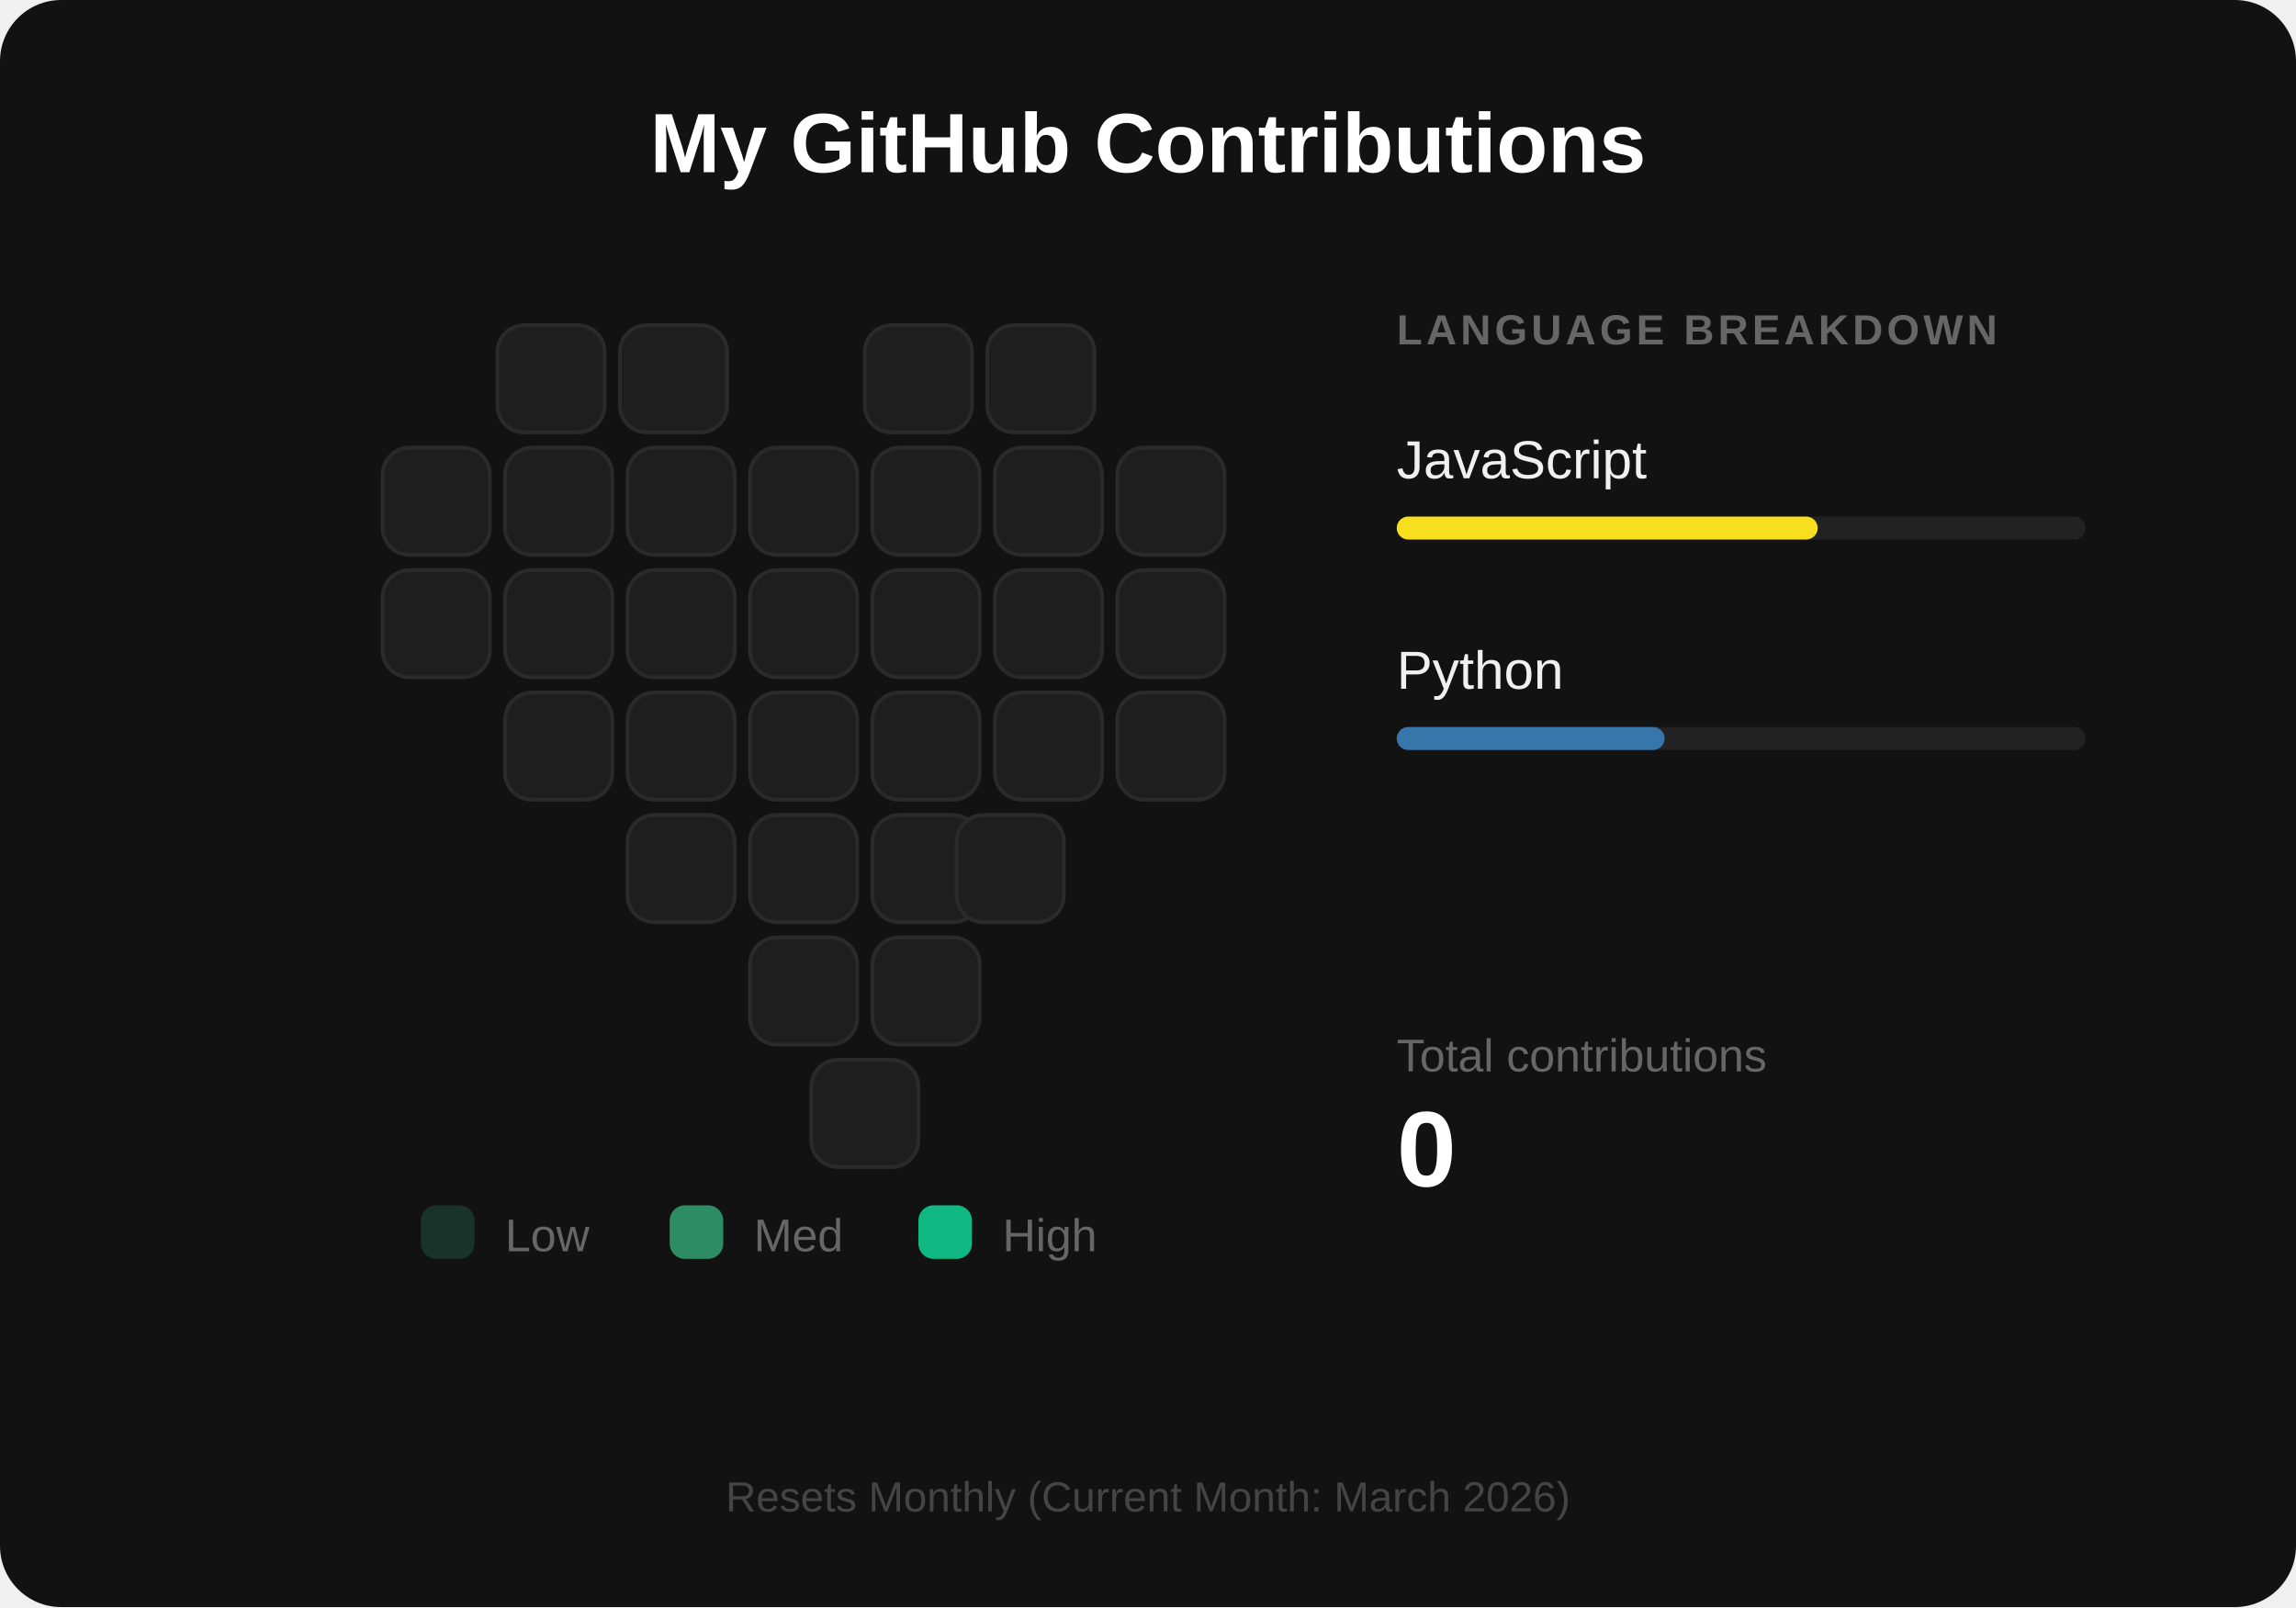
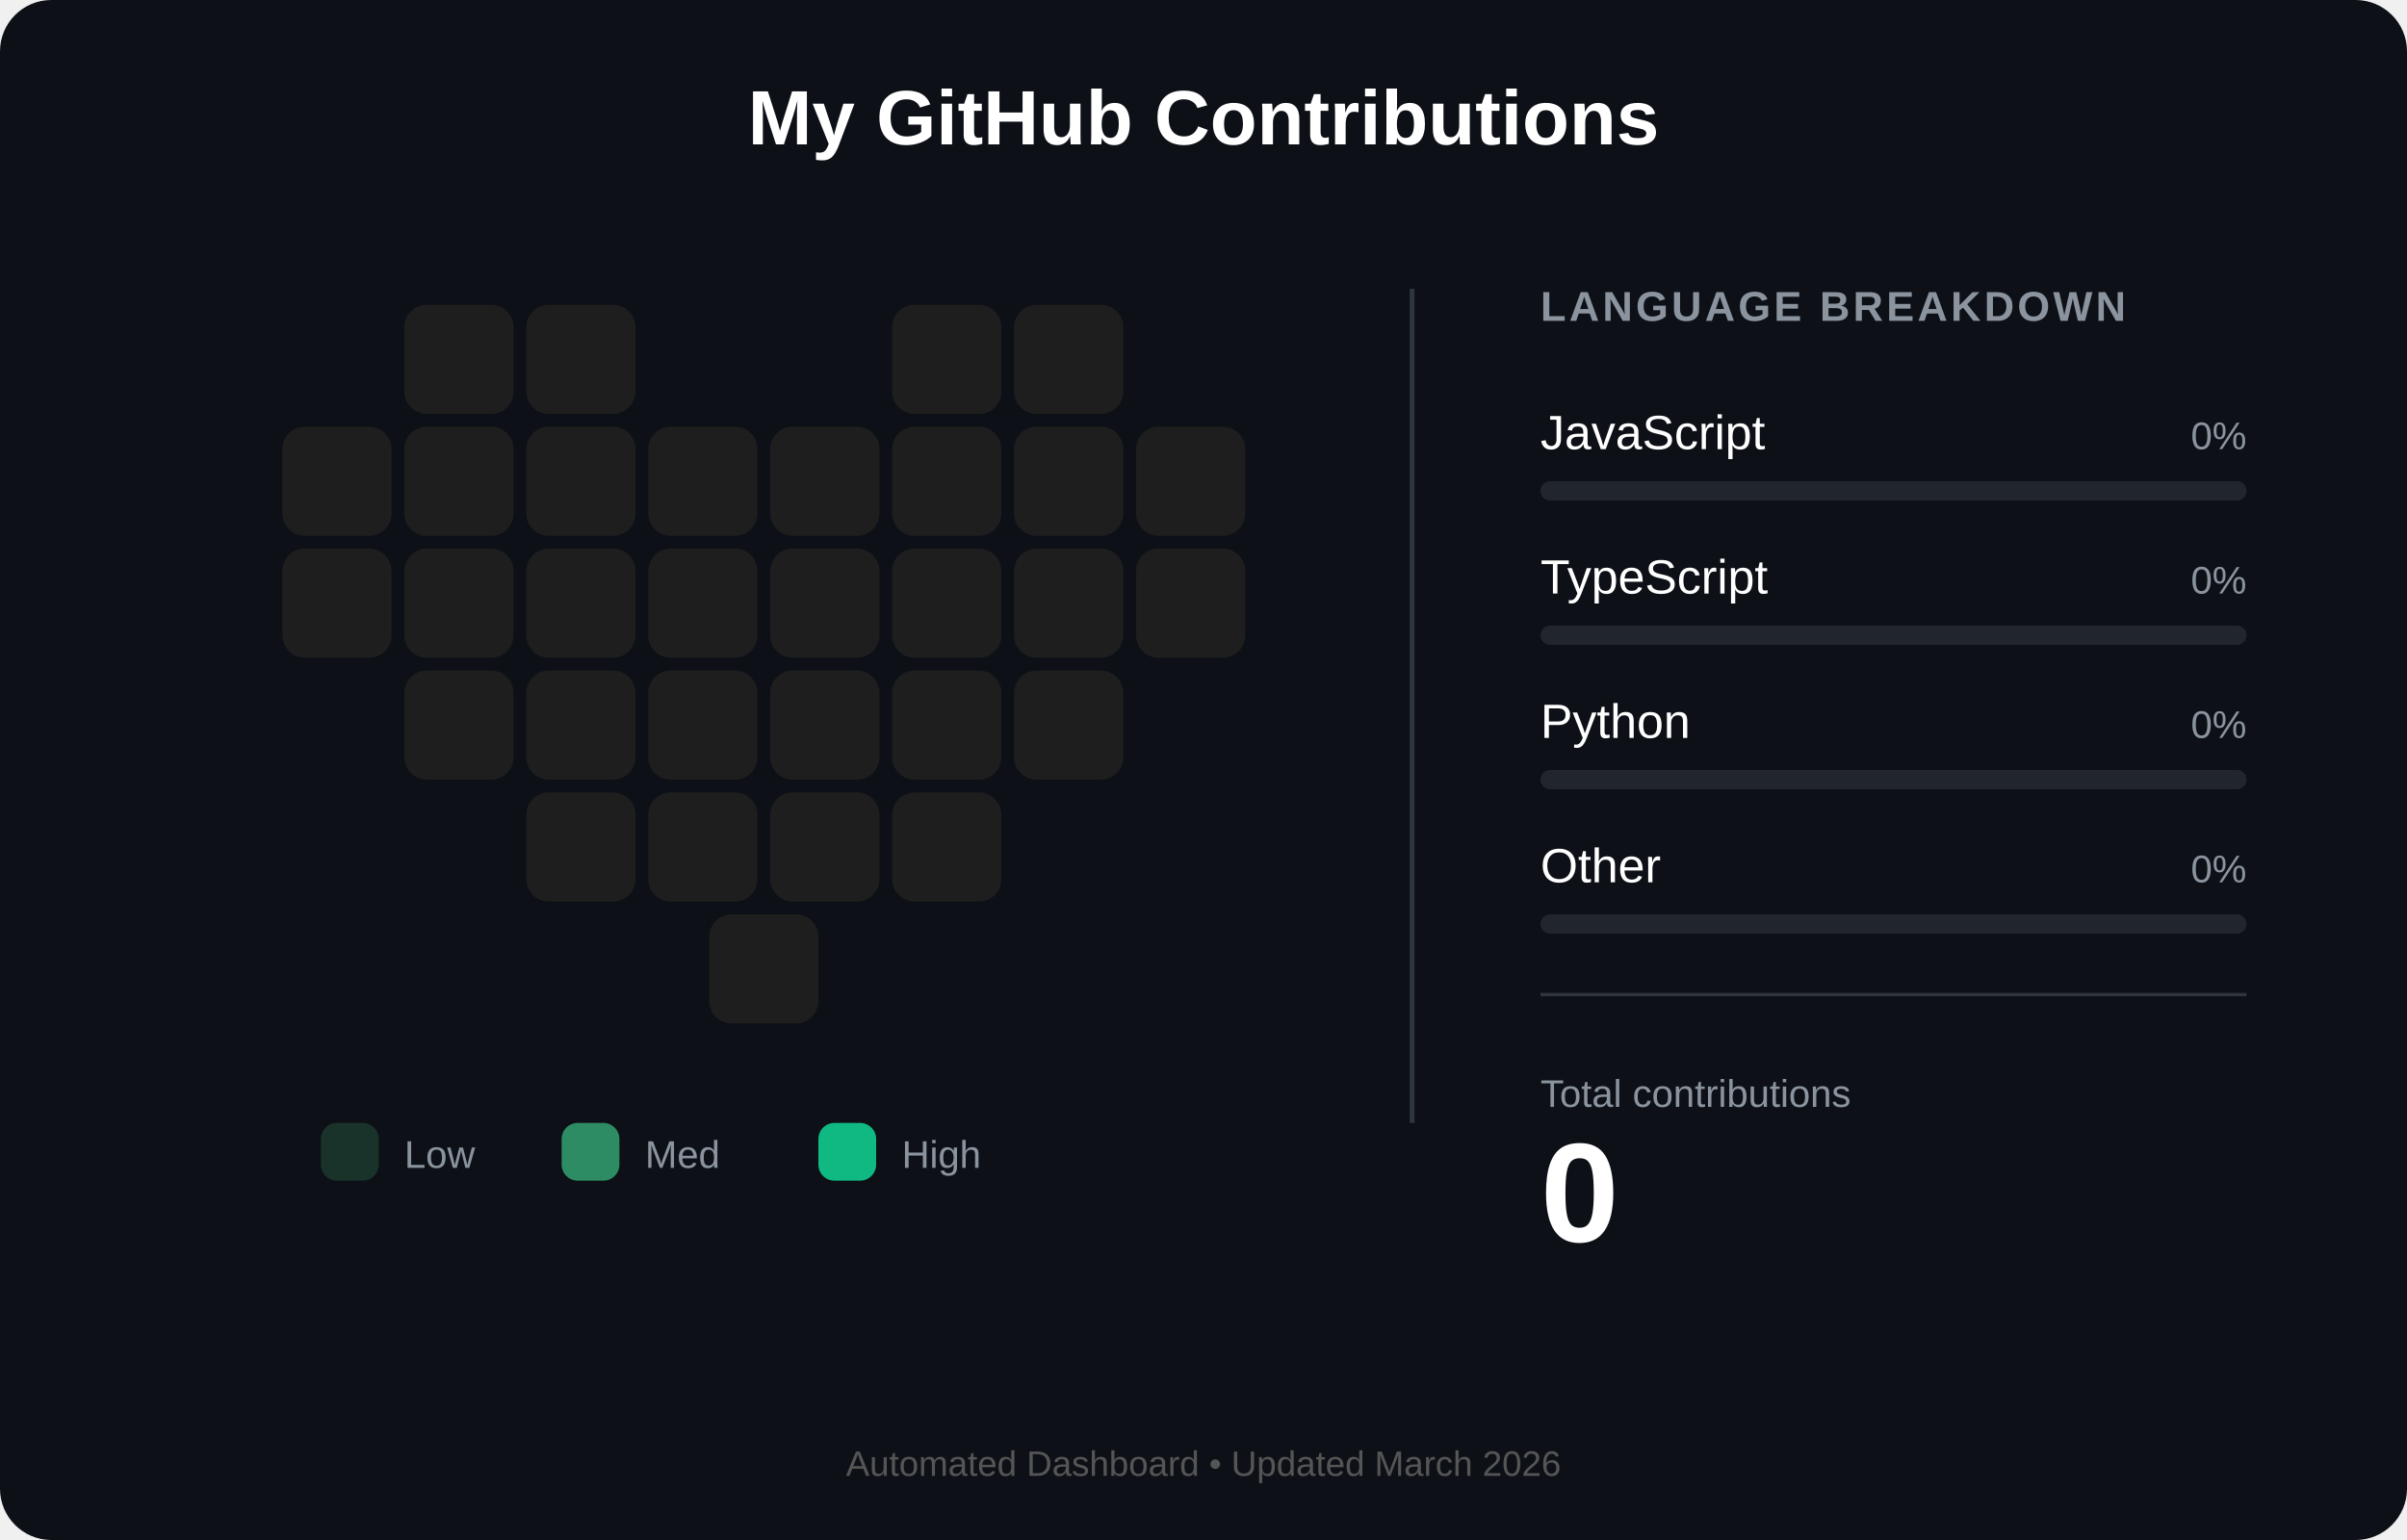
- <svg xmlns="http://www.w3.org/2000/svg" width="600" height="420" viewBox="0 0 600 420" fill="none">
-   <rect width="600" height="420" rx="16" fill="#121212" />
-   <text x="300" y="45" text-anchor="middle" fill="#ffffff" font-family="Arial, sans-serif" font-size="22" font-weight="600">My GitHub Contributions</text>
-   <g transform="translate(100, 85)">
-     <rect id="day_26" x="30" y="0" width="28" height="28" rx="7" fill="#1e1e1e" stroke="#2a2a2a" />
-     <rect id="day_27" x="62" y="0" width="28" height="28" rx="7" fill="#1e1e1e" stroke="#2a2a2a" />
-     <rect id="day_28" x="126" y="0" width="28" height="28" rx="7" fill="#1e1e1e" stroke="#2a2a2a" />
-     <rect id="day_29" x="158" y="0" width="28" height="28" rx="7" fill="#1e1e1e" stroke="#2a2a2a" />
-     <rect id="day_21" x="0" y="32" width="28" height="28" rx="7" fill="#1e1e1e" stroke="#2a2a2a" />
-     <rect id="day_22" x="32" y="32" width="28" height="28" rx="7" fill="#1e1e1e" stroke="#2a2a2a" />
-     <rect id="day_23" x="64" y="32" width="28" height="28" rx="7" fill="#1e1e1e" stroke="#2a2a2a" />
-     <rect id="day_24" x="96" y="32" width="28" height="28" rx="7" fill="#1e1e1e" stroke="#2a2a2a" />
-     <rect id="day_25" x="128" y="32" width="28" height="28" rx="7" fill="#1e1e1e" stroke="#2a2a2a" />
-     <rect id="day_30" x="160" y="32" width="28" height="28" rx="7" fill="#1e1e1e" stroke="#2a2a2a" />
-     <rect id="day_31" x="192" y="32" width="28" height="28" rx="7" fill="#1e1e1e" stroke="#2a2a2a" />
-     <rect id="day_14" x="0" y="64" width="28" height="28" rx="7" fill="#1e1e1e" stroke="#2a2a2a" />
-     <rect id="day_15" x="32" y="64" width="28" height="28" rx="7" fill="#1e1e1e" stroke="#2a2a2a" />
-     <rect id="day_16" x="64" y="64" width="28" height="28" rx="7" fill="#1e1e1e" stroke="#2a2a2a" />
-     <rect id="day_17" x="96" y="64" width="28" height="28" rx="7" fill="#1e1e1e" stroke="#2a2a2a" />
-     <rect id="day_18" x="128" y="64" width="28" height="28" rx="7" fill="#1e1e1e" stroke="#2a2a2a" />
-     <rect id="day_19" x="160" y="64" width="28" height="28" rx="7" fill="#1e1e1e" stroke="#2a2a2a" />
-     <rect id="day_20" x="192" y="64" width="28" height="28" rx="7" fill="#1e1e1e" stroke="#2a2a2a" />
-     <rect id="day_8" x="32" y="96" width="28" height="28" rx="7" fill="#1e1e1e" stroke="#2a2a2a" />
-     <rect id="day_9" x="64" y="96" width="28" height="28" rx="7" fill="#1e1e1e" stroke="#2a2a2a" />
-     <rect id="day_10" x="96" y="96" width="28" height="28" rx="7" fill="#1e1e1e" stroke="#2a2a2a" />
-     <rect id="day_11" x="128" y="96" width="28" height="28" rx="7" fill="#1e1e1e" stroke="#2a2a2a" />
-     <rect id="day_12" x="160" y="96" width="28" height="28" rx="7" fill="#1e1e1e" stroke="#2a2a2a" />
-     <rect id="day_13" x="192" y="96" width="28" height="28" rx="7" fill="#1e1e1e" stroke="#2a2a2a" />
-     <rect id="day_4" x="64" y="128" width="28" height="28" rx="7" fill="#1e1e1e" stroke="#2a2a2a" />
-     <rect id="day_5" x="96" y="128" width="28" height="28" rx="7" fill="#1e1e1e" stroke="#2a2a2a" />
-     <rect id="day_6" x="128" y="128" width="28" height="28" rx="7" fill="#1e1e1e" stroke="#2a2a2a" />
-     <rect id="day_7" x="150" y="128" width="28" height="28" rx="7" fill="#1e1e1e" stroke="#2a2a2a" />
-     <rect id="day_2" x="96" y="160" width="28" height="28" rx="7" fill="#1e1e1e" stroke="#2a2a2a" />
-     <rect id="day_3" x="128" y="160" width="28" height="28" rx="7" fill="#1e1e1e" stroke="#2a2a2a" />
-     <rect id="day_1" x="112" y="192" width="28" height="28" rx="7" fill="#1e1e1e" stroke="#2a2a2a" />
+ <svg xmlns="http://www.w3.org/2000/svg" width="750" height="480" viewBox="0 0 750 480" fill="none">
+   <rect width="750" height="480" rx="16" fill="#0d1117" />
+   <text x="375" y="45" fill="white" font-family="Arial" font-size="24" font-weight="bold" text-anchor="middle">My GitHub Contributions</text>
+   <g id="heart-grid" transform="translate(50, 95)">
+     <rect id="day_1" x="76" y="0" width="34" height="34" rx="7" fill="#1e1e1e" />
+     <rect id="day_2" x="114" y="0" width="34" height="34" rx="7" fill="#1e1e1e" />
+     <rect id="day_3" x="228" y="0" width="34" height="34" rx="7" fill="#1e1e1e" />
+     <rect id="day_4" x="266" y="0" width="34" height="34" rx="7" fill="#1e1e1e" />
+     <rect id="day_5" x="38" y="38" width="34" height="34" rx="7" fill="#1e1e1e" />
+     <rect id="day_6" x="76" y="38" width="34" height="34" rx="7" fill="#1e1e1e" />
+     <rect id="day_7" x="114" y="38" width="34" height="34" rx="7" fill="#1e1e1e" />
+     <rect id="day_8" x="152" y="38" width="34" height="34" rx="7" fill="#1e1e1e" />
+     <rect id="day_9" x="190" y="38" width="34" height="34" rx="7" fill="#1e1e1e" />
+     <rect id="day_10" x="228" y="38" width="34" height="34" rx="7" fill="#1e1e1e" />
+     <rect id="day_11" x="266" y="38" width="34" height="34" rx="7" fill="#1e1e1e" />
+     <rect id="day_12" x="304" y="38" width="34" height="34" rx="7" fill="#1e1e1e" />
+     <rect id="day_13" x="38" y="76" width="34" height="34" rx="7" fill="#1e1e1e" />
+     <rect id="day_14" x="76" y="76" width="34" height="34" rx="7" fill="#1e1e1e" />
+     <rect id="day_15" x="114" y="76" width="34" height="34" rx="7" fill="#1e1e1e" />
+     <rect id="day_16" x="152" y="76" width="34" height="34" rx="7" fill="#1e1e1e" />
+     <rect id="day_17" x="190" y="76" width="34" height="34" rx="7" fill="#1e1e1e" />
+     <rect id="day_18" x="228" y="76" width="34" height="34" rx="7" fill="#1e1e1e" />
+     <rect id="day_19" x="266" y="76" width="34" height="34" rx="7" fill="#1e1e1e" />
+     <rect id="day_20" x="304" y="76" width="34" height="34" rx="7" fill="#1e1e1e" />
+     <rect id="day_21" x="76" y="114" width="34" height="34" rx="7" fill="#1e1e1e" />
+     <rect id="day_22" x="114" y="114" width="34" height="34" rx="7" fill="#1e1e1e" />
+     <rect id="day_23" x="152" y="114" width="34" height="34" rx="7" fill="#1e1e1e" />
+     <rect id="day_24" x="190" y="114" width="34" height="34" rx="7" fill="#1e1e1e" />
+     <rect id="day_25" x="228" y="114" width="34" height="34" rx="7" fill="#1e1e1e" />
+     <rect id="day_26" x="266" y="114" width="34" height="34" rx="7" fill="#1e1e1e" />
+     <rect id="day_27" x="114" y="152" width="34" height="34" rx="7" fill="#1e1e1e" />
+     <rect id="day_28" x="152" y="152" width="34" height="34" rx="7" fill="#1e1e1e" />
+     <rect id="day_29" x="190" y="152" width="34" height="34" rx="7" fill="#1e1e1e" />
+     <rect id="day_30" x="228" y="152" width="34" height="34" rx="7" fill="#1e1e1e" />
+     <rect id="day_31" x="171" y="190" width="34" height="34" rx="7" fill="#1e1e1e" />
  </g>
-   <g transform="translate(110, 315)">
-     <rect width="14" height="14" rx="4" fill="#1a332a" />
-     <text x="22" y="12" fill="#666666" font-family="Arial" font-size="12">Low</text>
-     <rect x="65" width="14" height="14" rx="4" fill="#2d8c63" />
-     <text x="87" y="12" fill="#666666" font-family="Arial" font-size="12">Med</text>
-     <rect x="130" width="14" height="14" rx="4" fill="#10b981" />
-     <text x="152" y="12" fill="#666666" font-family="Arial" font-size="12">High</text>
+   <line x1="440" y1="90" x2="440" y2="350" stroke="#30363d" stroke-width="1.5" />
+   <g transform="translate(480, 100)">
+     <text x="0" y="0" fill="#8b949e" font-family="Arial" font-size="13" font-weight="bold" letter-spacing="1">LANGUAGE BREAKDOWN</text>
+     <g transform="translate(0, 40)">
+       <text id="lang_1_name" x="0" y="0" fill="white" font-family="Arial" font-size="15">JavaScript</text>
+       <text id="lang_1_percent" x="220" y="0" fill="#8b949e" font-family="Arial" font-size="12" text-anchor="end">0%</text>
+       <rect x="0" y="10" width="220" height="6" rx="3" fill="#21262d" />
+       <rect id="lang_1_bar" x="0" y="10" width="0" height="6" rx="3" fill="#F7DF1E" />
+     </g>
+     <g transform="translate(0, 85)">
+       <text id="lang_2_name" x="0" y="0" fill="white" font-family="Arial" font-size="15">TypeScript</text>
+       <text id="lang_2_percent" x="220" y="0" fill="#8b949e" font-family="Arial" font-size="12" text-anchor="end">0%</text>
+       <rect x="0" y="10" width="220" height="6" rx="3" fill="#21262d" />
+       <rect id="lang_2_bar" x="0" y="10" width="0" height="6" rx="3" fill="#3178c6" />
+     </g>
+     <g transform="translate(0, 130)">
+       <text id="lang_3_name" x="0" y="0" fill="white" font-family="Arial" font-size="15">Python</text>
+       <text id="lang_3_percent" x="220" y="0" fill="#8b949e" font-family="Arial" font-size="12" text-anchor="end">0%</text>
+       <rect x="0" y="10" width="220" height="6" rx="3" fill="#21262d" />
+       <rect id="lang_3_bar" x="0" y="10" width="0" height="6" rx="3" fill="#3776ab" />
+     </g>
+     <g transform="translate(0, 175)">
+       <text id="lang_4_name" x="0" y="0" fill="white" font-family="Arial" font-size="15">Other</text>
+       <text id="lang_4_percent" x="220" y="0" fill="#8b949e" font-family="Arial" font-size="12" text-anchor="end">0%</text>
+       <rect x="0" y="10" width="220" height="6" rx="3" fill="#21262d" />
+       <rect id="lang_4_bar" x="0" y="10" width="0" height="6" rx="3" fill="#6e7681" />
+     </g>
+     <line x1="0" y1="210" x2="220" y2="210" stroke="#30363d" stroke-width="1" />
+     <g transform="translate(0, 245)">
+       <text x="0" y="0" fill="#8b949e" font-family="Arial" font-size="12">Total contributions</text>
+       <text id="total_count" x="0" y="42" fill="white" font-family="Arial" font-size="44" font-weight="bold">0</text>
+     </g>
  </g>
-   <g transform="translate(365, 90)">
-     <text fill="#666" font-family="Arial" font-size="11" font-weight="bold" letter-spacing="1">LANGUAGE BREAKDOWN</text>
-     <text y="35" fill="#f0f0f0" font-family="Arial" font-size="14">JavaScript</text>
-     <rect y="45" width="180" height="6" rx="3" fill="#222" />
-     <rect id="lang_1_bar" width="110" y="45" height="6" rx="3" fill="#F7DF1E" />
-     <text y="90" fill="#f0f0f0" font-family="Arial" font-size="14">Python</text>
-     <rect y="100" width="180" height="6" rx="3" fill="#222" />
-     <rect id="lang_2_bar" width="70" y="100" height="6" rx="3" fill="#3776AB" />
-     <text y="190" fill="#666" font-family="Arial" font-size="12">Total contributions</text>
-     <text id="total_count" y="220" x="0" fill="#ffffff" font-family="Arial" font-size="28" font-weight="bold">0</text>
+   <g transform="translate(100, 350)">
+     <rect width="18" height="18" rx="5" fill="#1a332a" x="0" y="0" />
+     <text x="26" y="14" fill="#8b949e" font-family="Arial" font-size="12">Low</text>
+     <rect width="18" height="18" rx="5" fill="#2d8c63" x="75" y="0" />
+     <text x="101" y="14" fill="#8b949e" font-family="Arial" font-size="12">Med</text>
+     <rect width="18" height="18" rx="5" fill="#10b981" x="155" y="0" />
+     <text x="181" y="14" fill="#8b949e" font-family="Arial" font-size="12">High</text>
  </g>
-   <text id="footer_text" x="300" y="395" text-anchor="middle" fill="#444444" font-family="Arial" font-size="11">Resets Monthly (Current Month: March 2026)</text>
+   <text x="375" y="460" fill="#555" font-family="Arial" font-size="11" text-anchor="middle">Automated Dashboard • Updated March 2026</text>
</svg>
